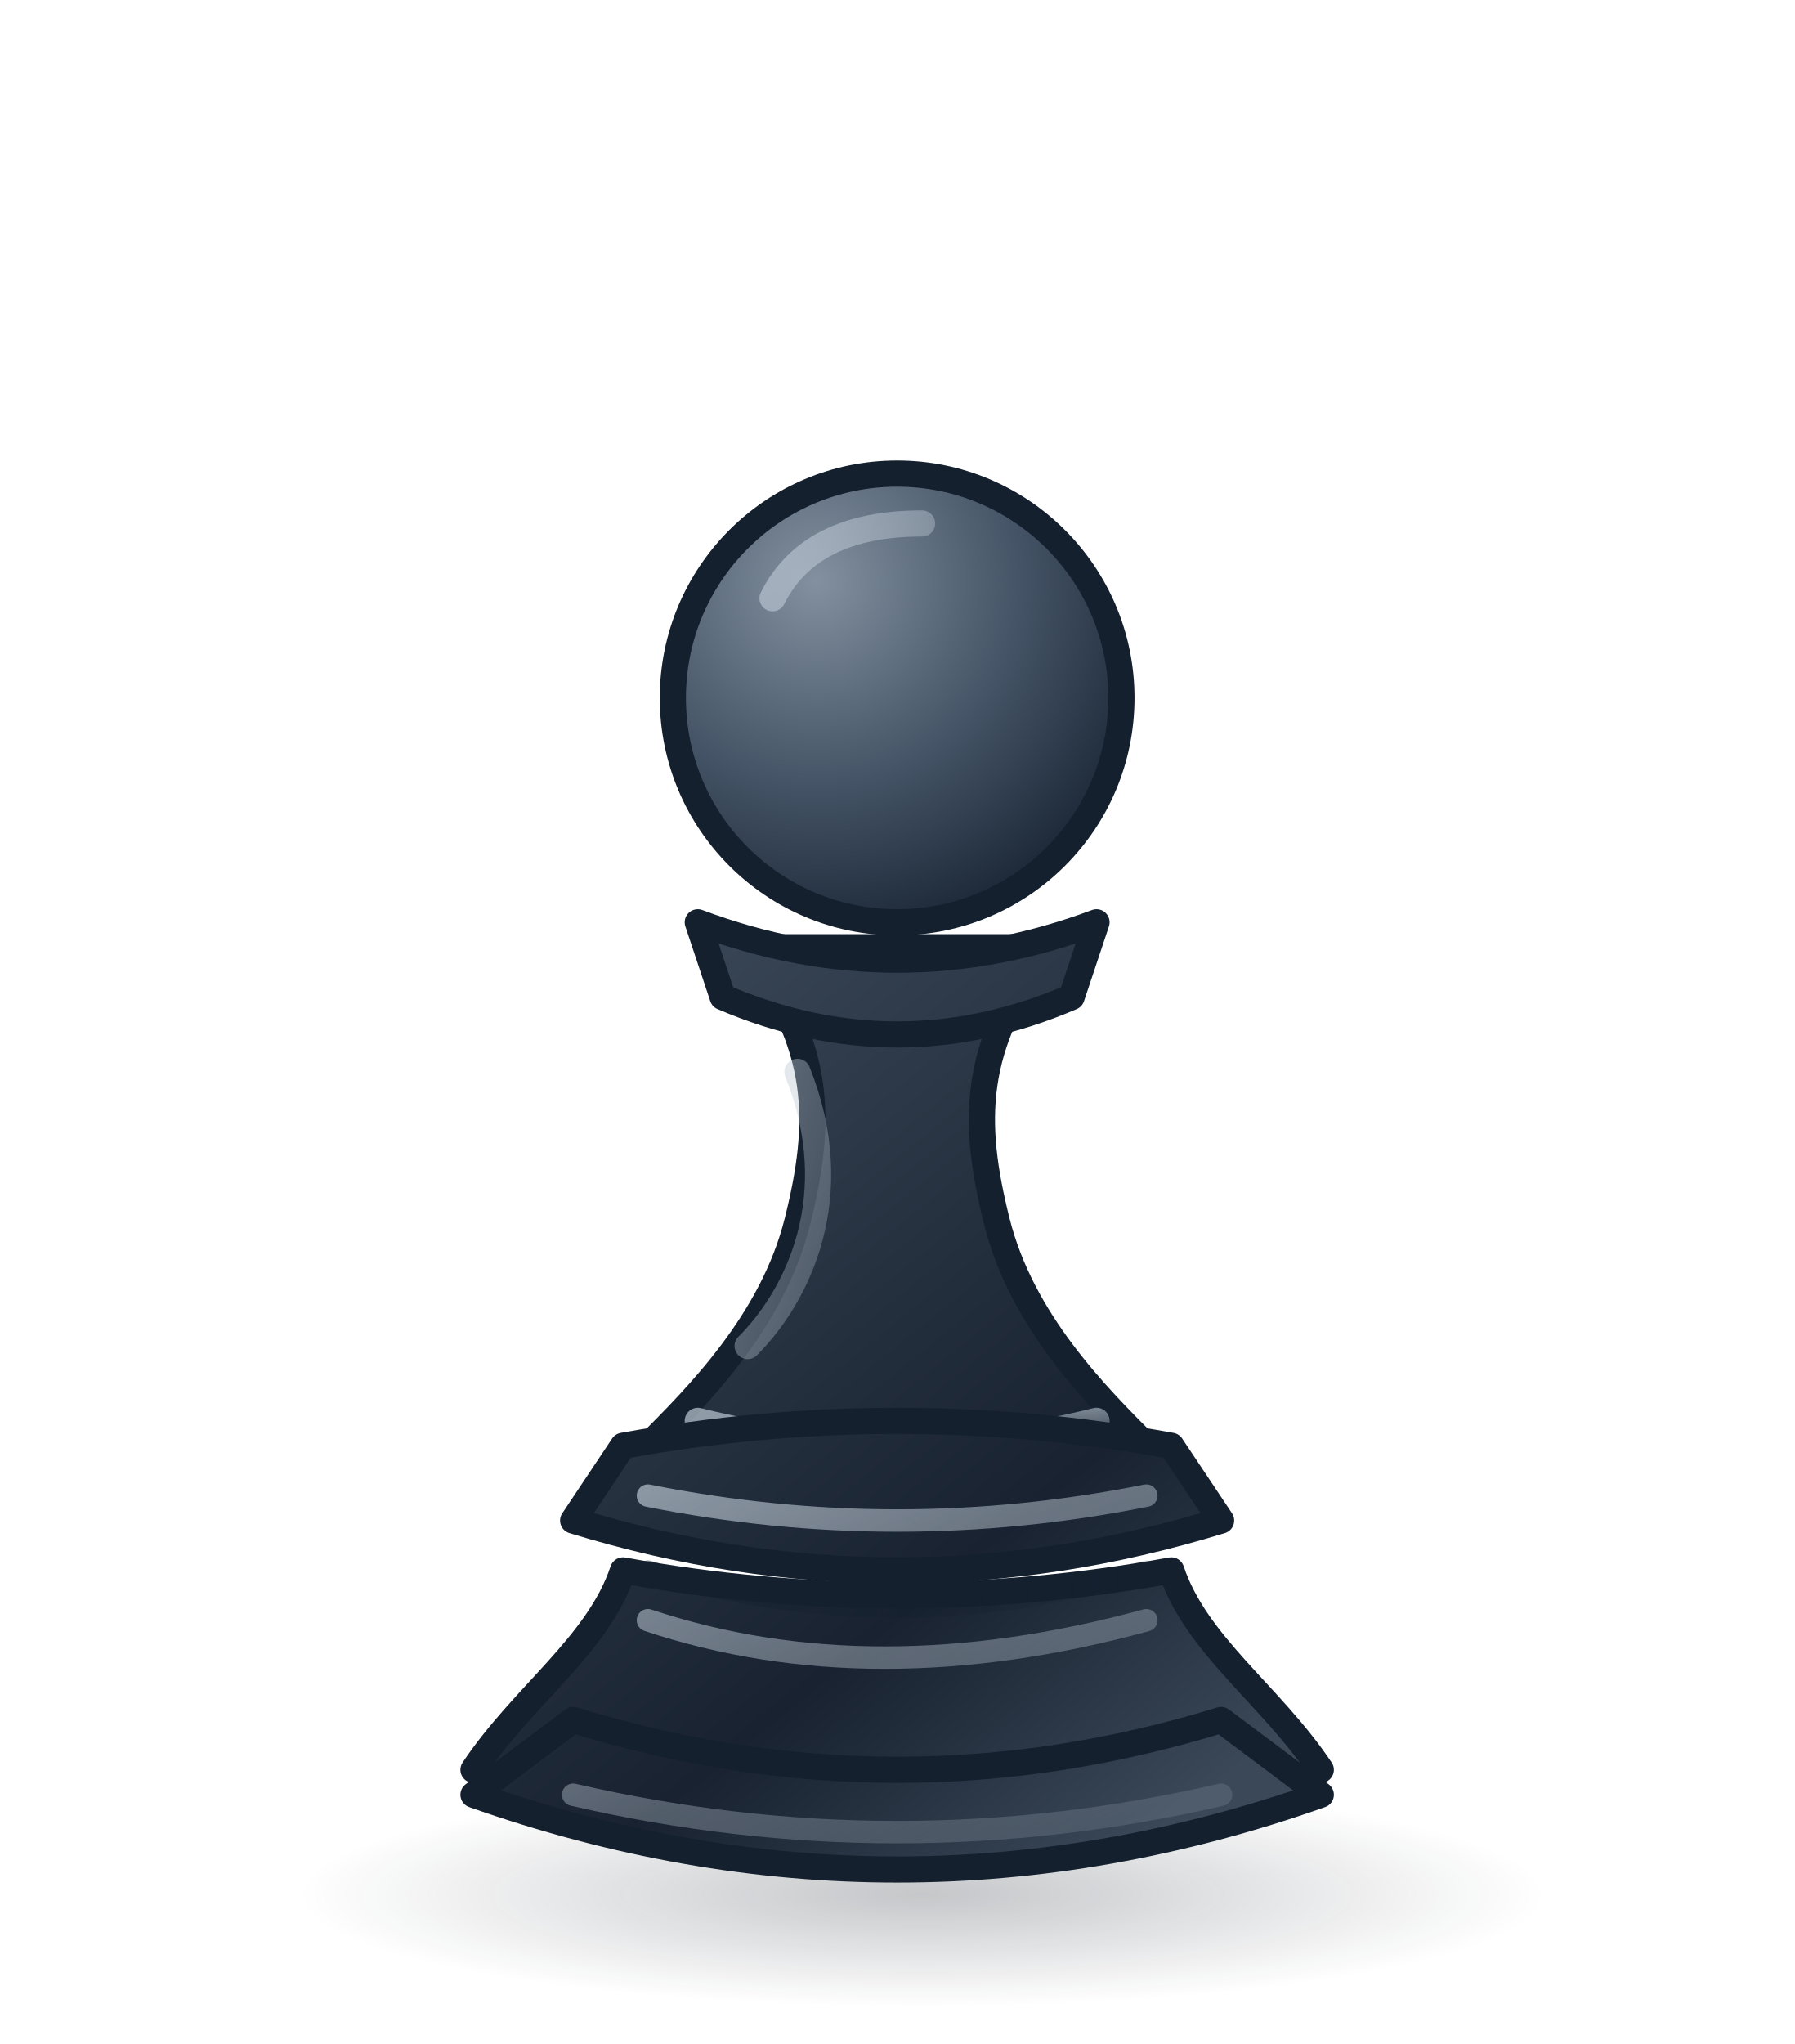
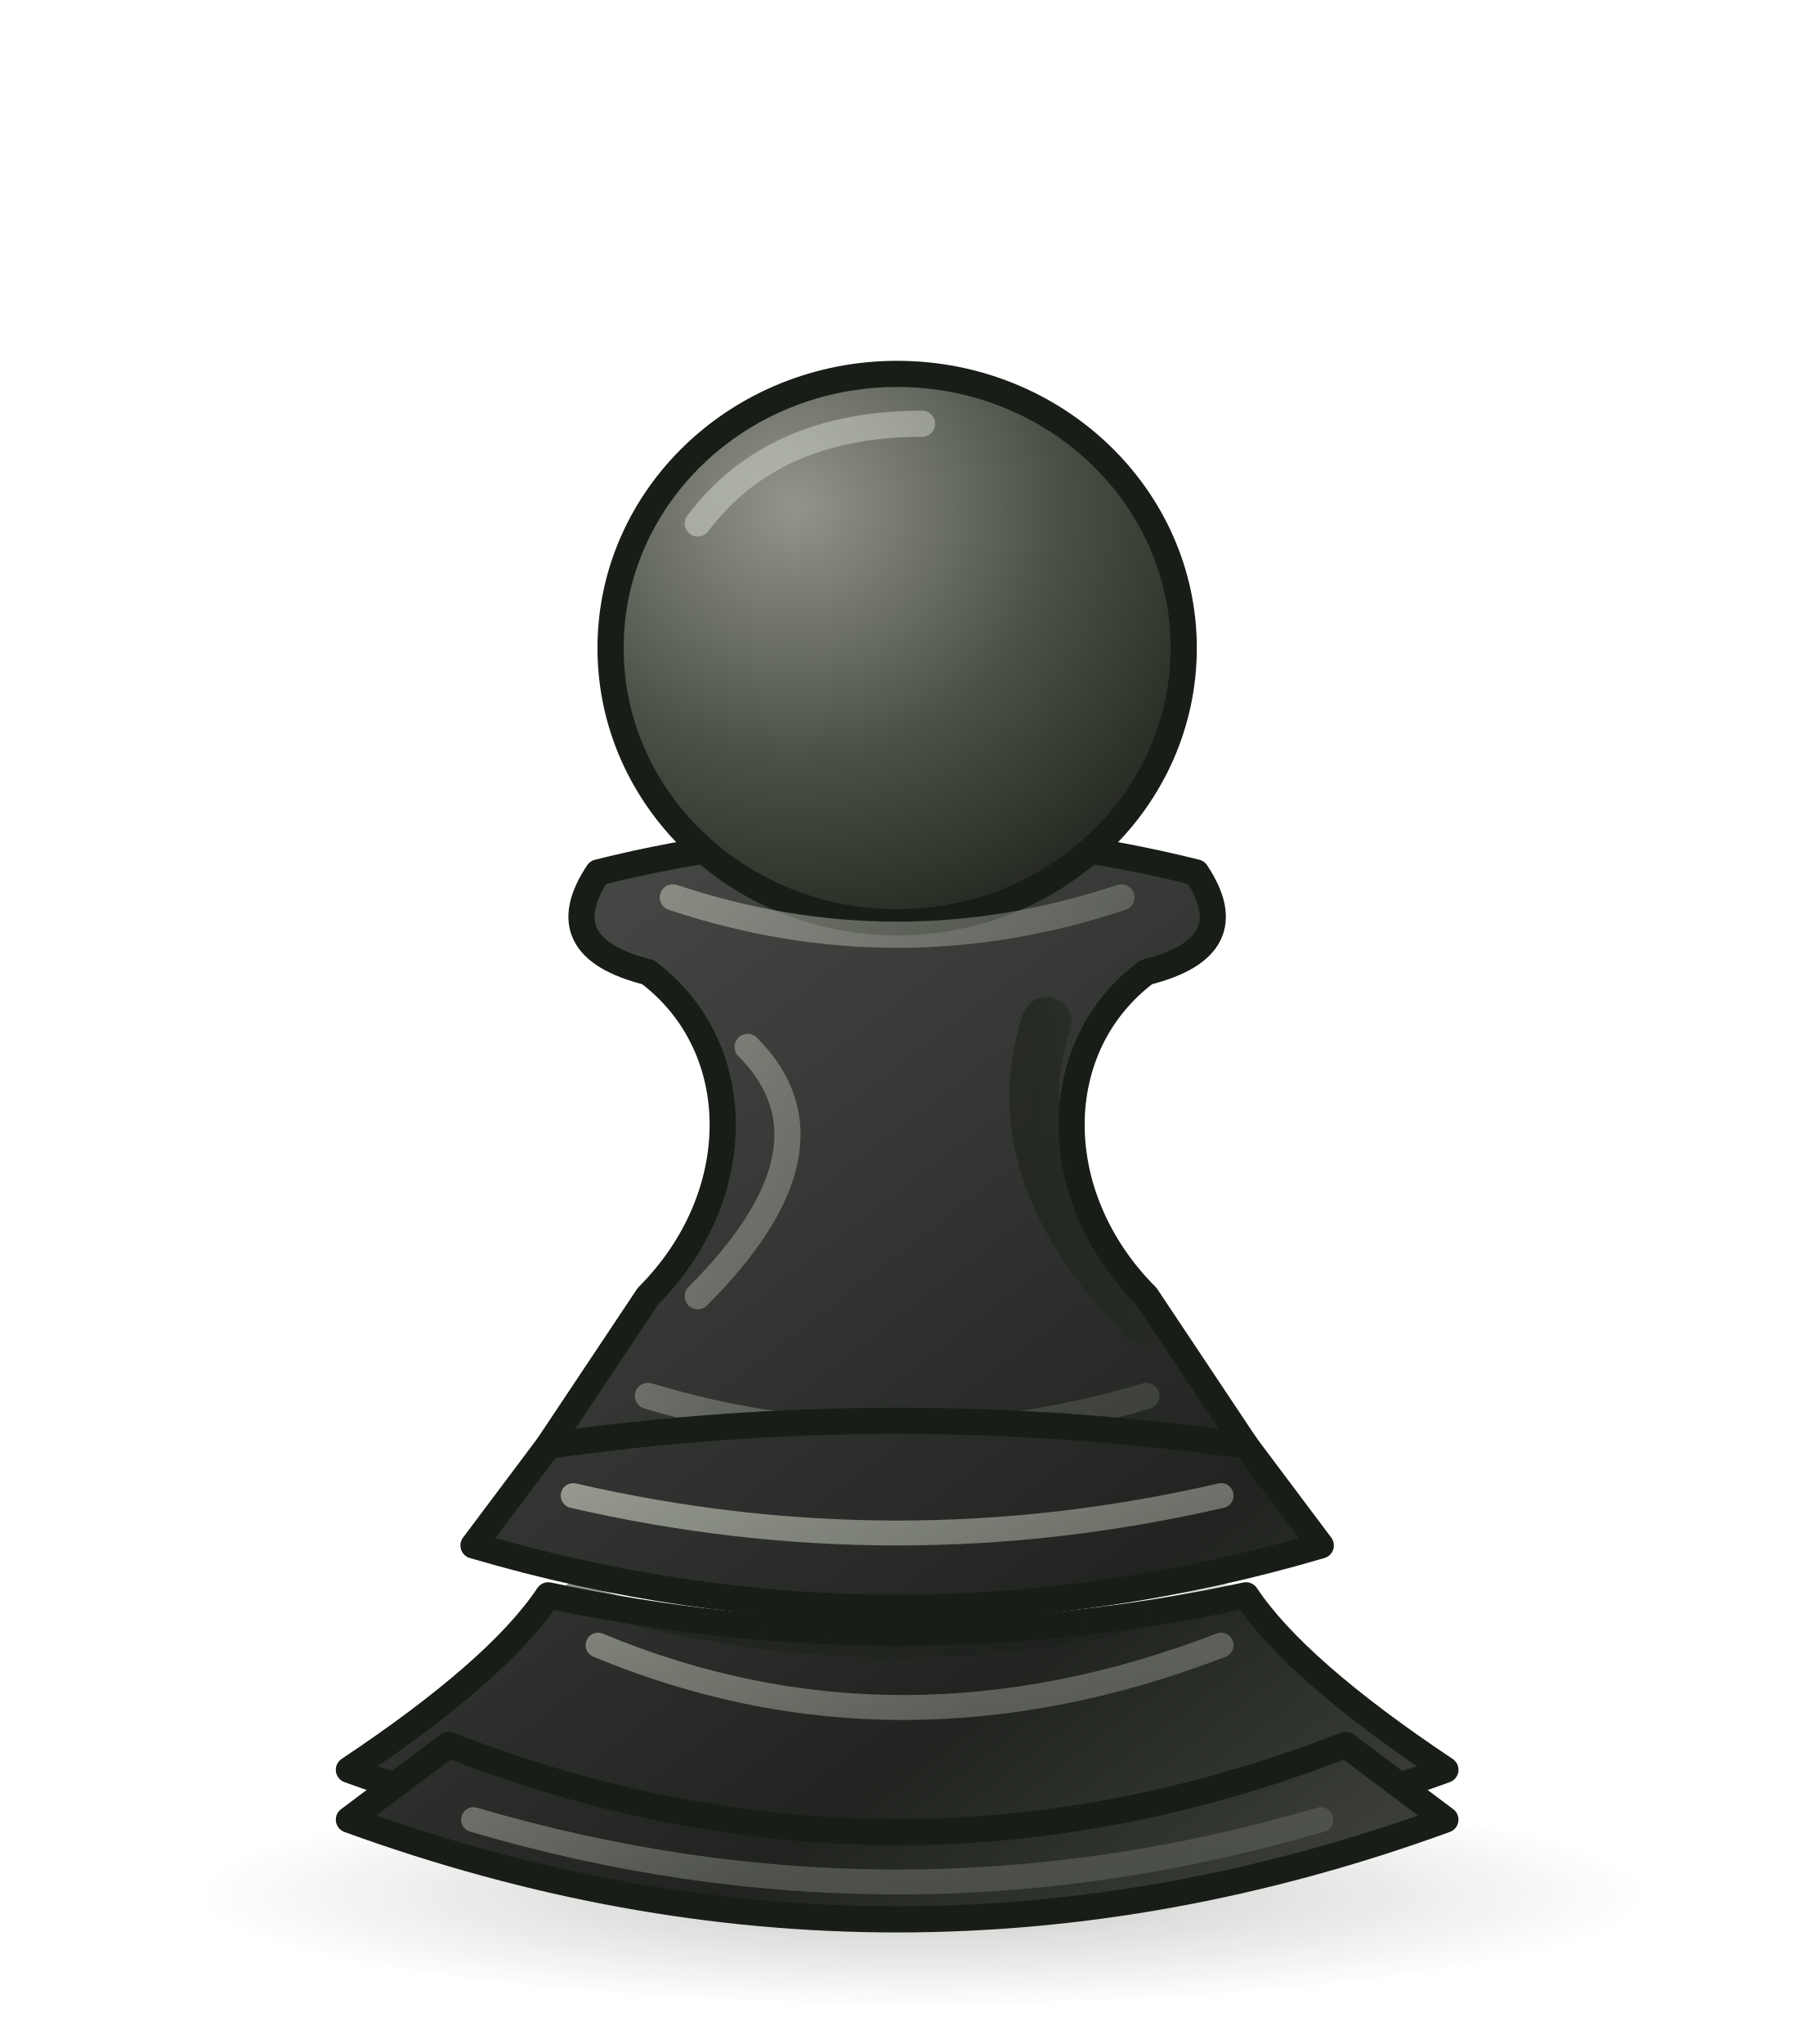
<svg xmlns="http://www.w3.org/2000/svg" viewBox="0 0 72 82">
  <defs>
-     <linearGradient id="body" x1="19" y1="18" x2="57" y2="65" gradientUnits="userSpaceOnUse">
-       <stop stop-color="#687482" />
-       <stop offset=".34" stop-color="#394656" />
-       <stop offset=".78" stop-color="#182230" />
-       <stop offset="1" stop-color="#3a4858" />
+     <linearGradient id="body" x1="12" y1="10" x2="61" y2="74" gradientUnits="userSpaceOnUse">
+       <stop stop-color="#71736f" />
+       <stop offset=".34" stop-color="#444743" />
+       <stop offset=".78" stop-color="#20231f" />
+       <stop offset="1" stop-color="#42463e" />
    </linearGradient>
    <radialGradient id="sphere" cx=".32" cy=".24" r=".83">
-       <stop stop-color="#82909f" />
-       <stop offset=".56" stop-color="#435264" />
-       <stop offset="1" stop-color="#192534" />
+       <stop stop-color="#92958a" />
+       <stop offset=".56" stop-color="#4b5046" />
+       <stop offset="1" stop-color="#23271f" />
    </radialGradient>
    <linearGradient id="rim" x1="0" y1="0" x2=".8" y2="1">
-       <stop stop-color="#bdc8d4" stop-opacity=".7" />
-       <stop offset="1" stop-color="#bdc8d4" stop-opacity=".16" />
+       <stop stop-color="#c4c8bb" stop-opacity=".7" />
+       <stop offset="1" stop-color="#c4c8bb" stop-opacity=".16" />
    </linearGradient>
    <linearGradient id="shade">
-       <stop stop-color="#14202e" stop-opacity=".5" />
-       <stop offset="1" stop-color="#14202e" stop-opacity=".15" />
+       <stop stop-color="#191d17" stop-opacity=".5" />
+       <stop offset="1" stop-color="#191d17" stop-opacity=".15" />
    </linearGradient>
    <linearGradient id="ink">
-       <stop stop-color="#14202e" />
-       <stop offset="1" stop-color="#14202e" />
+       <stop stop-color="#191d17" />
+       <stop offset="1" stop-color="#191d17" />
    </linearGradient>
    <radialGradient id="shadow">
-       <stop stop-color="#0c1420" stop-opacity=".24" />
-       <stop offset="1" stop-color="#0c1420" stop-opacity="0" />
+       <stop stop-color="#181c13" stop-opacity=".24" />
+       <stop offset="1" stop-color="#181c13" stop-opacity="0" />
    </radialGradient>
  </defs>
-   <ellipse cx="37" cy="76" rx="25" ry="4.5" fill="url(#shadow)" />
-   <g fill="url(#body)" stroke="#14202e" stroke-width="1.05" stroke-linejoin="round" stroke-linecap="round">
-     <path d="M30 38 C33 42 33 45 32 49 C31 53 28 56 26 58 H46 C44 56 41 53 40 49 C39 45 39 42 42 38 Z" />
-     <path d="M28 37 Q36 40 44 37 L43 40 Q36 43 29 40 Z" />
-     <circle cx="36" cy="28" r="9" fill="url(#sphere)" />
-     <path d="M31 24 C32 22 34 21 37 21 M32 43 C34 48 32 52 30 54" fill="none" stroke="url(#rim)" />
-     <path d="M28 57 Q36 59 44 57" fill="none" stroke="url(#rim)" />
-     <path d="M25 58 Q36 56 47 58 L49 61 Q36 65 23 61 Z" />
-     <path d="M25 63 Q36 65 47 63 C48 66 51 68 53 71 Q36 77 19 71 C21 68 24 66 25 63 Z" />
-     <path d="M23 69 Q36 73 49 69 L53 72 Q36 78 19 72 Z" />
-     <path d="M26 60 Q36 62 46 60 M26 65 Q35 68 46 65 M23 72 Q36 75 49 72" fill="none" stroke="url(#rim)" stroke-width=".9" />
-     <path d="M26 63 Q36 66 46 63" fill="none" stroke="url(#shade)" stroke-width=".8" />
+   <ellipse cx="37" cy="76" rx="29" ry="4.5" fill="url(#shadow)" />
+   <g fill="url(#body)" stroke="#191d17" stroke-width="1.05" stroke-linejoin="round" stroke-linecap="round">
+     <path d="M26 39 Q22 38 24 35 Q36 32 48 35 Q50 38 46 39 C42 42 42 48 46 52 L50 58 H22 L26 52 C30 48 30 42 26 39 Z" />
+     <ellipse cx="36" cy="26" rx="11.5" ry="11" fill="url(#sphere)" />
+     <path d="M28 21 Q31 17 37 17 M27 36 Q36 39 45 36 M30 42 Q34 46 28 52 M26 56 Q36 59 46 56" fill="none" stroke="url(#rim)" />
+     <path d="M42 41 Q40 47 46 53" fill="none" stroke="url(#shade)" stroke-width="2" />
+     <path d="M22 58 Q36 56 50 58 L53 62 Q36 67 19 62 Z" />
+     <path d="M22 64 Q36 67 50 64 Q52 67 58 71 Q36 79 14 71 Q20 67 22 64 Z" />
+     <path d="M18 70 Q36 77 54 70 L58 73 Q36 81 14 73 Z" />
+     <path d="M23 60 Q36 63 49 60 M24 66 Q36 71 49 66 M19 73 Q36 78 53 73" fill="none" stroke="url(#rim)" stroke-width="1" />
+     <path d="M23 64 Q36 68 49 64" fill="none" stroke="url(#shade)" stroke-width="1" />
  </g>
</svg>
